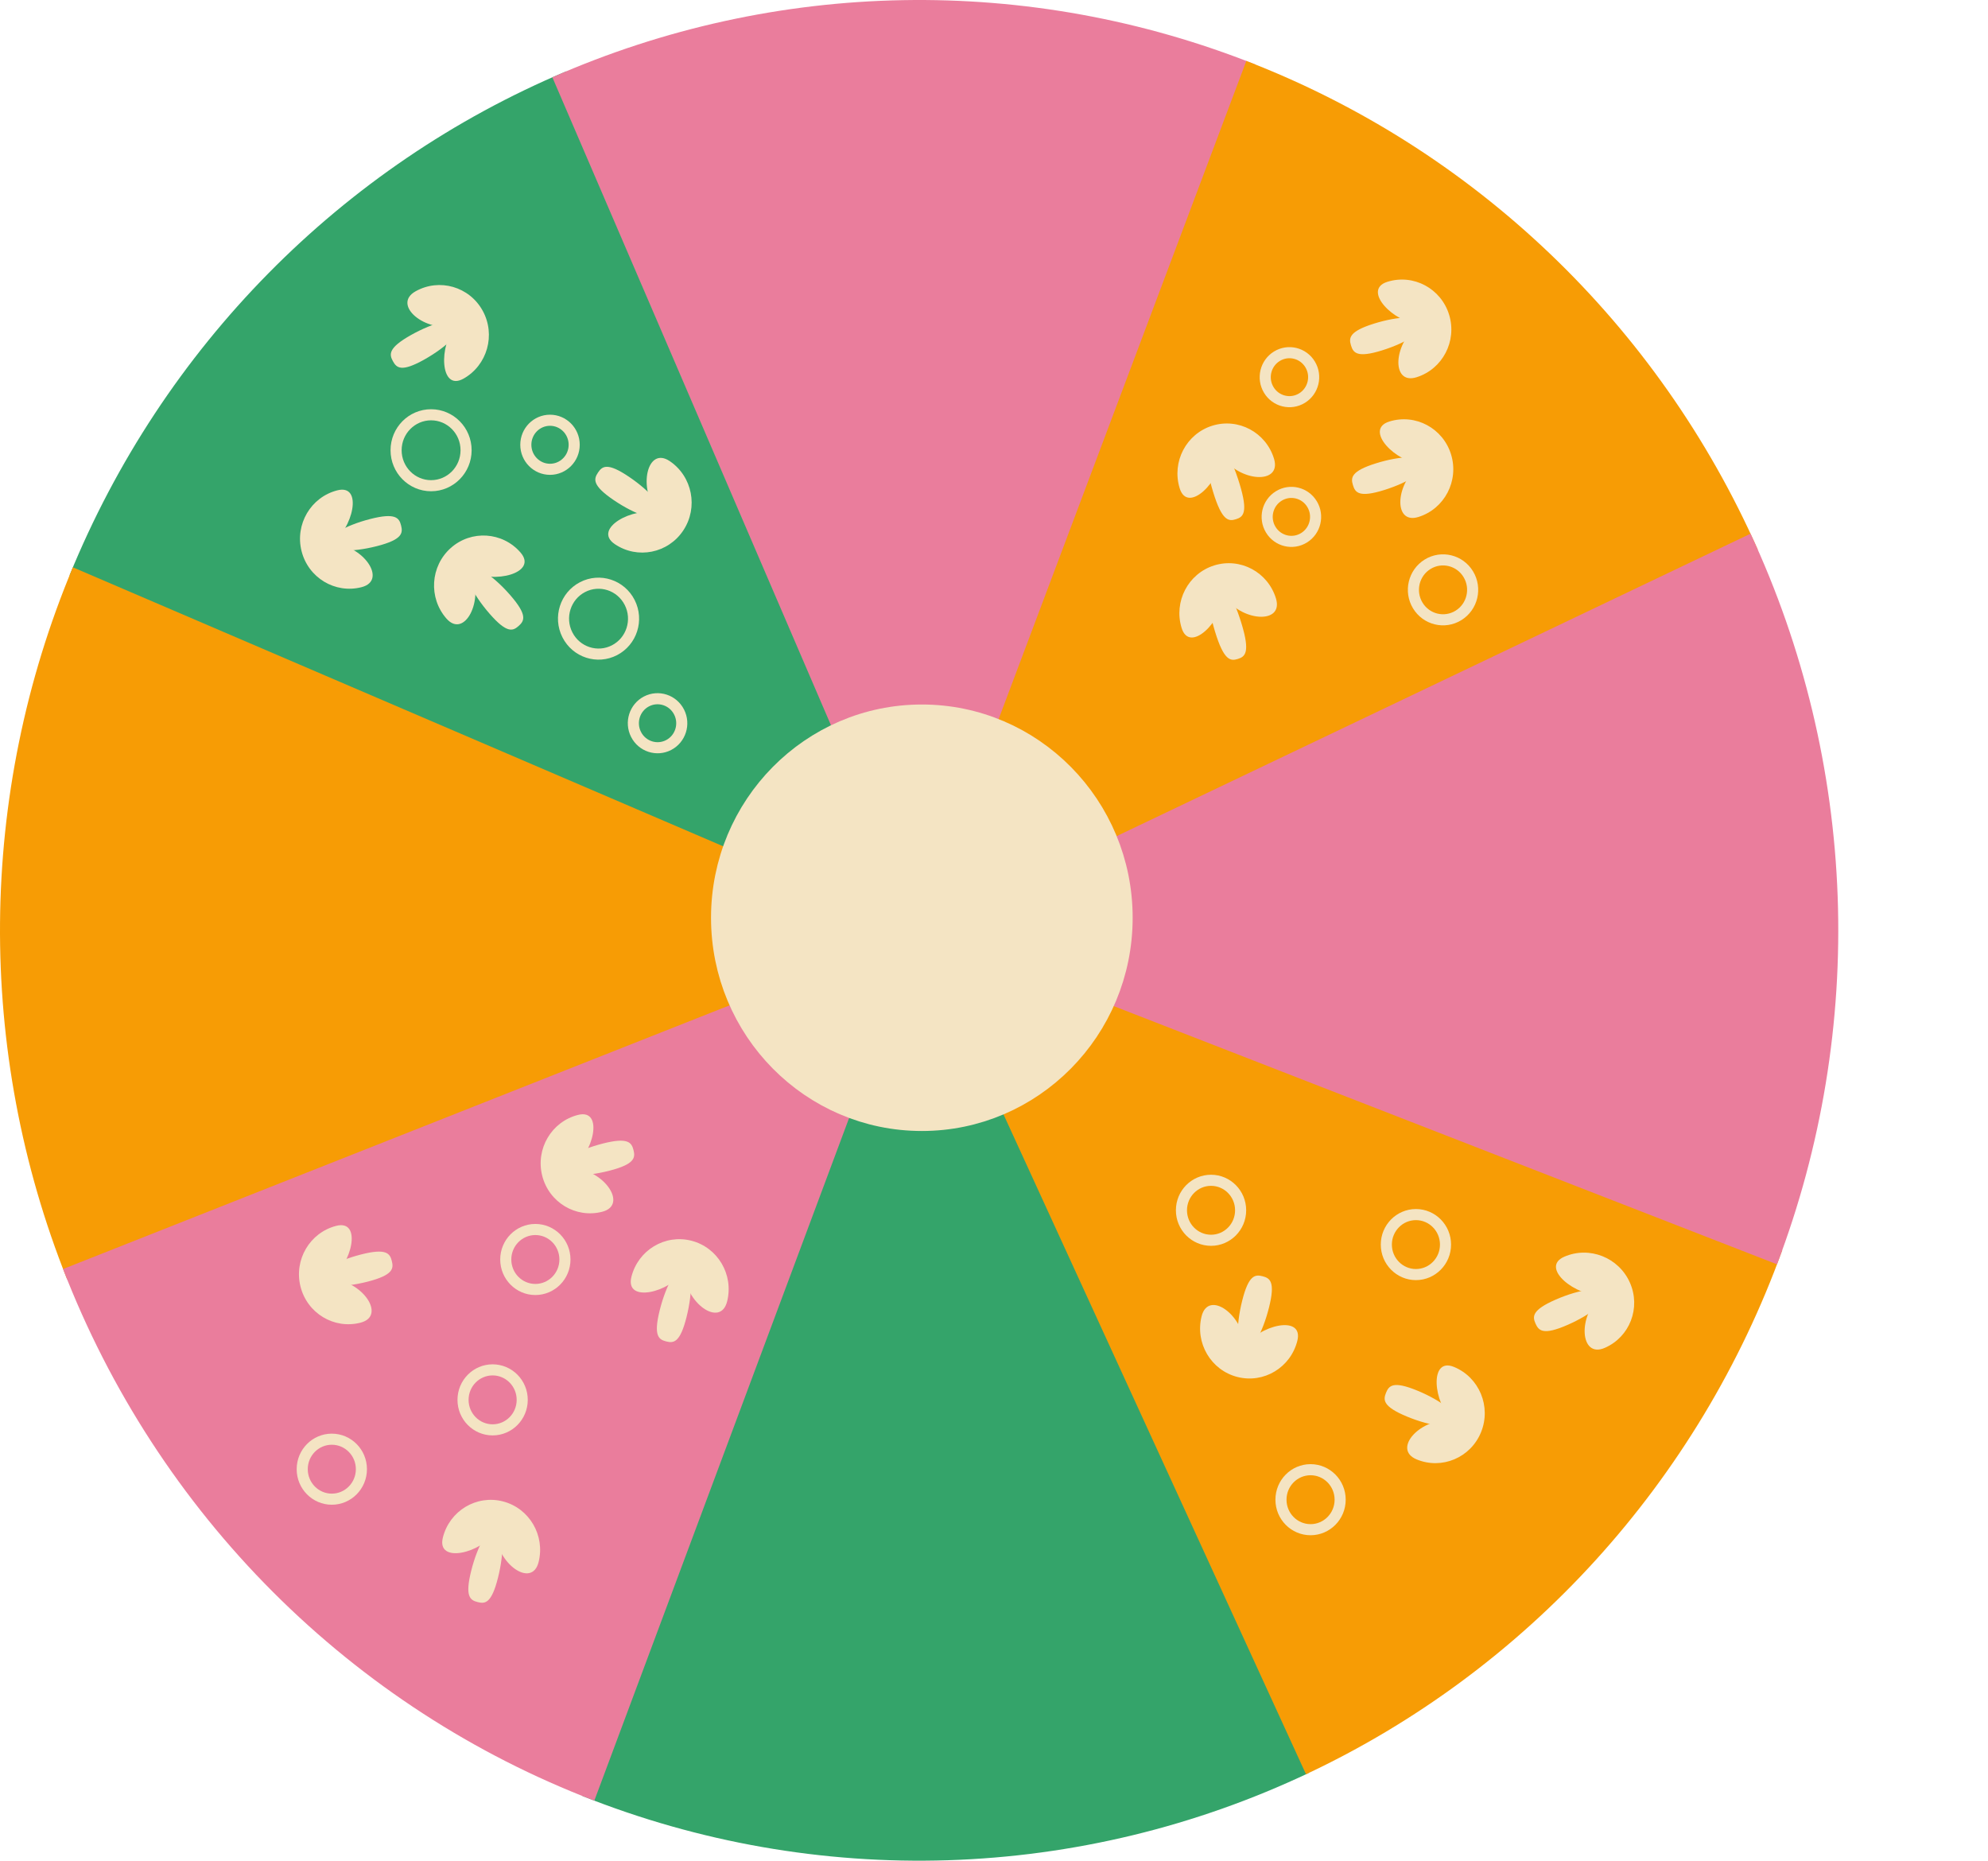
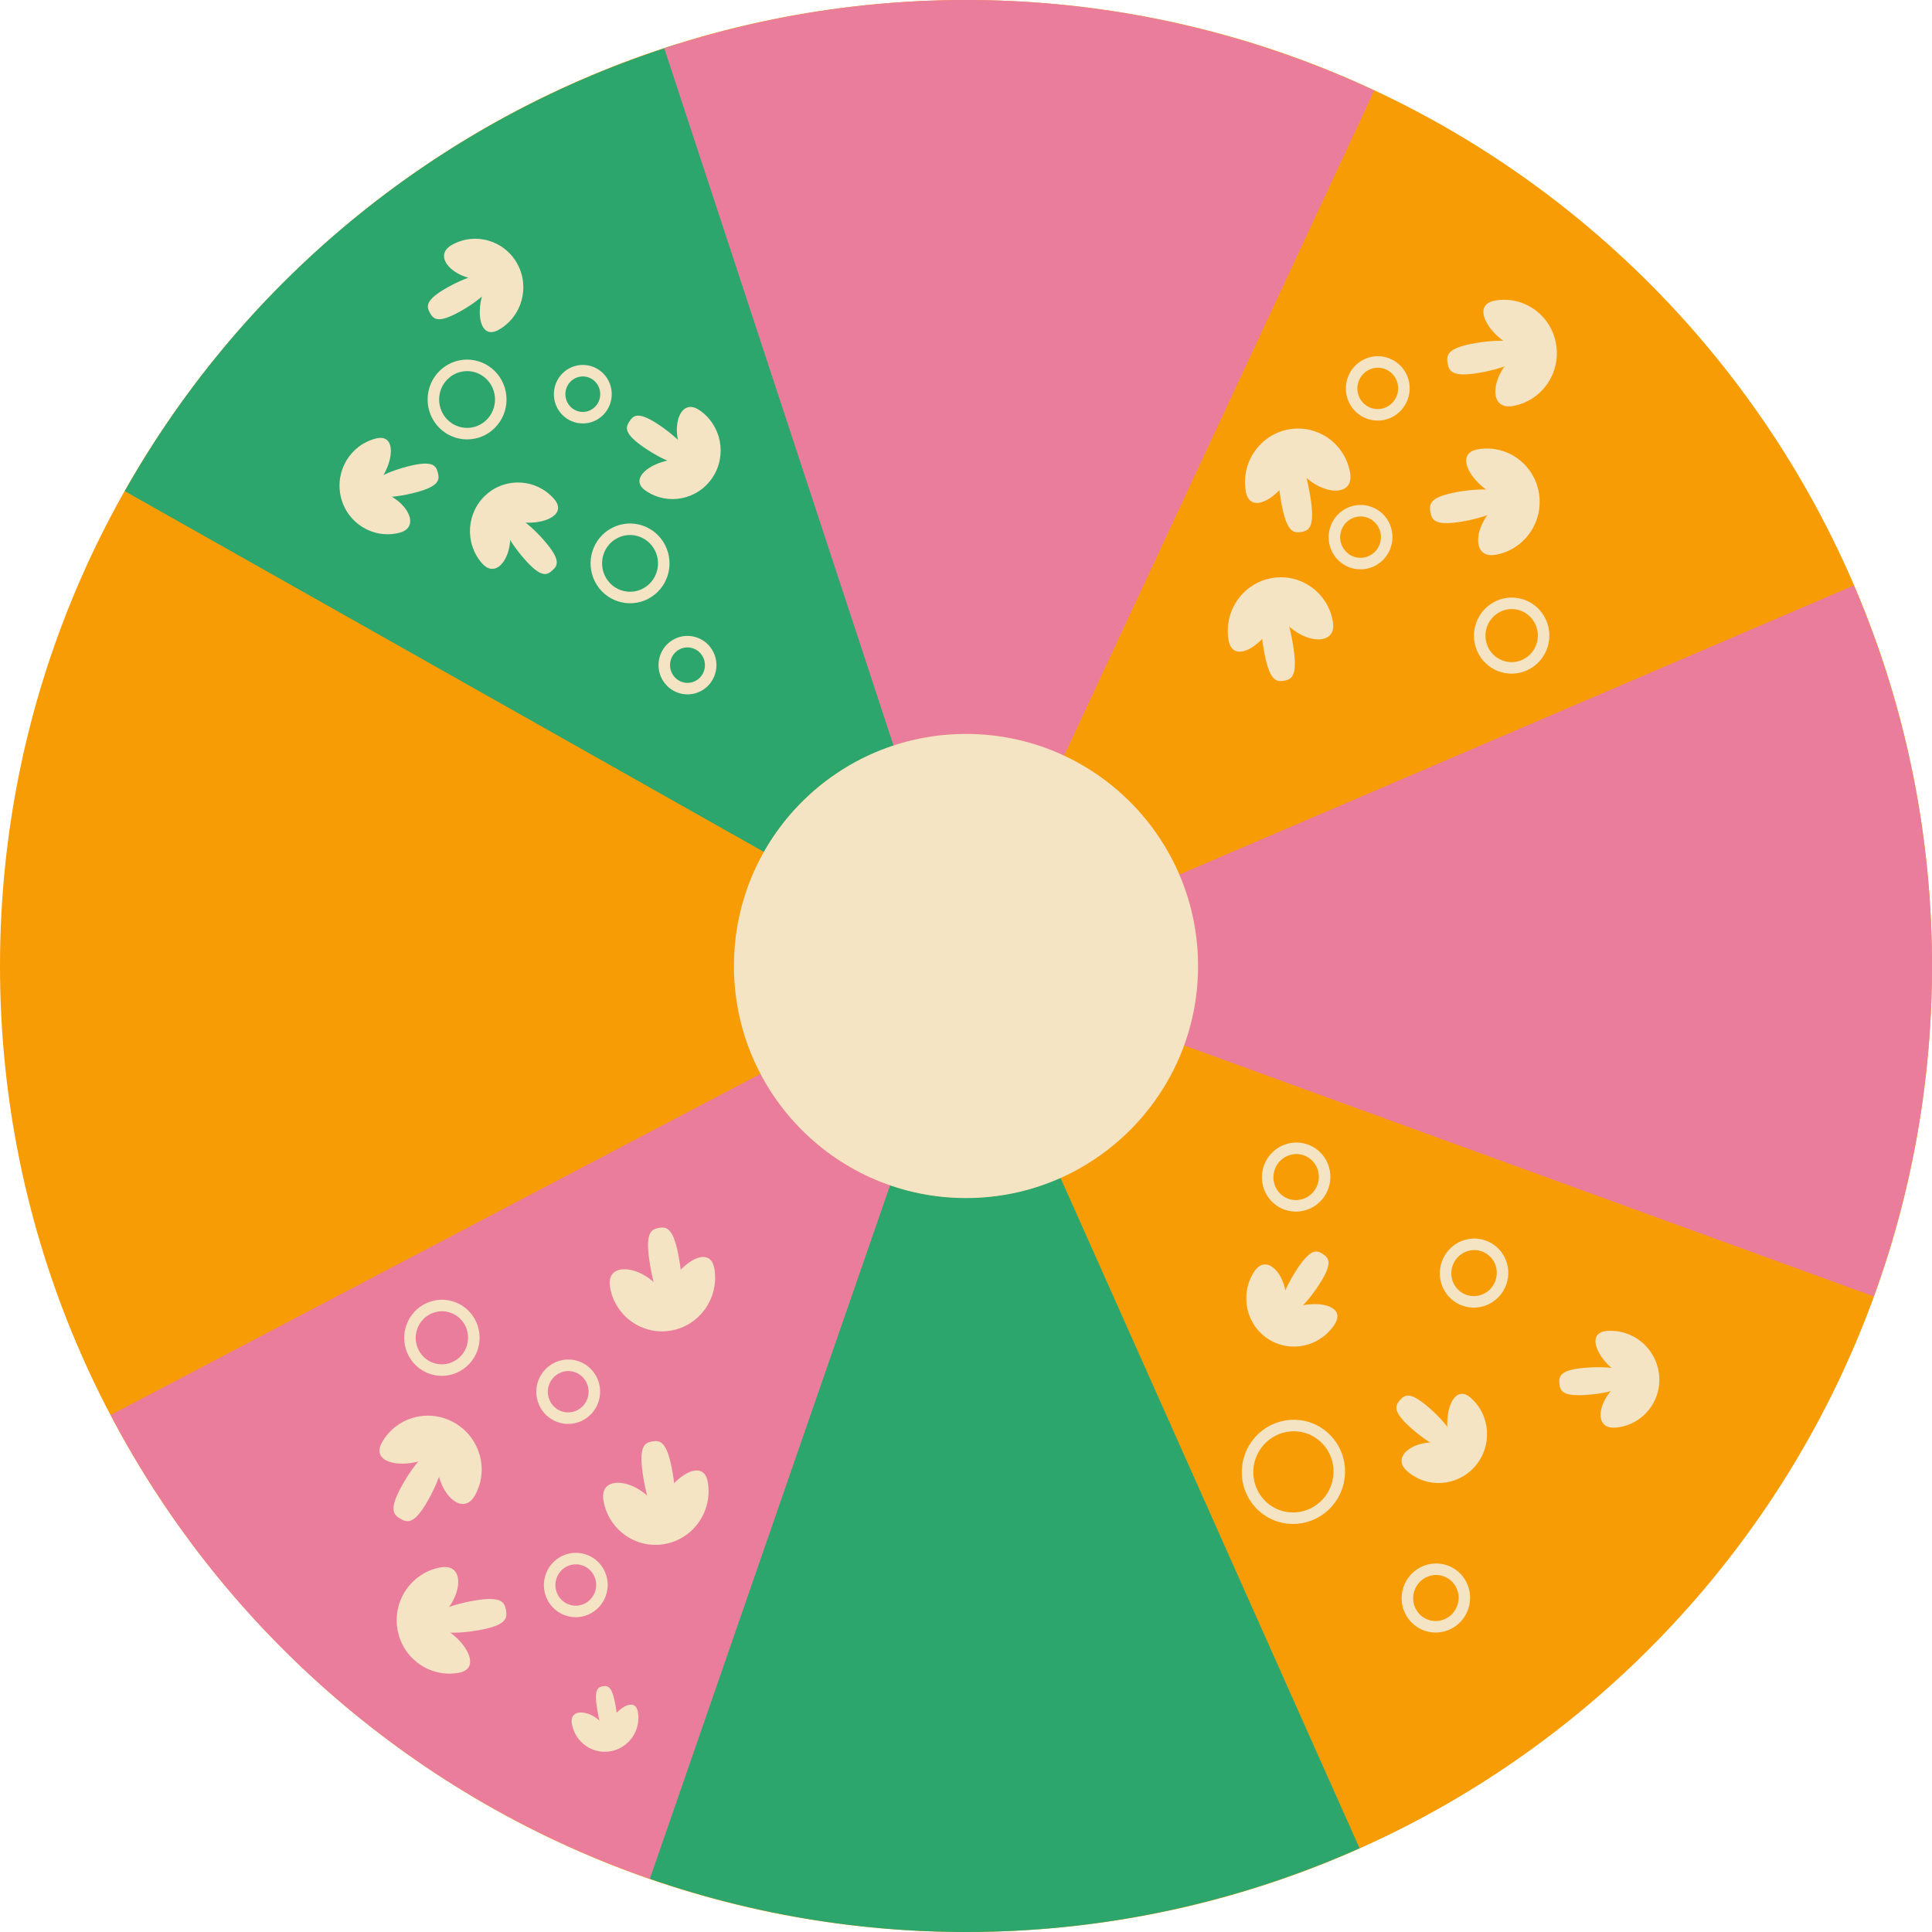
- <svg xmlns="http://www.w3.org/2000/svg" width="717" height="671" viewBox="0 0 717 671" fill="none">
-   <path d="M204.247 25.704C123.064 59.86 58.612 125.257 25.071 207.508L262.036 306.486C269.639 287.84 284.25 273.015 302.653 265.272L204.247 25.704Z" fill="#34A46A" />
-   <path d="M210.091 647.69C252.005 664.385 296.841 672.261 341.862 670.836C386.884 669.411 431.146 658.715 471.947 639.401L360.887 399.087C352.349 403.128 343.088 405.366 333.668 405.664C324.248 405.962 314.867 404.315 306.097 400.821L210.091 647.69Z" fill="#34A46A" />
-   <path d="M452.894 23.305C371.082 -9.28 279.831 -7.637 199.215 27.87L301.512 265.763C319.787 257.714 340.473 257.342 359.019 264.728L452.894 23.305Z" fill="#EA7D9C" />
-   <path d="M633.992 198.25C598.025 117.057 531.662 53.648 449.501 21.975L358.25 264.427C376.875 271.607 391.919 285.981 400.072 304.387L633.992 198.25Z" fill="#F79C05" />
-   <path d="M26.28 204.584C-8.027 286.51 -8.773 378.873 24.209 461.356L266.763 362.014C259.815 344.637 259.972 325.179 267.2 307.92L26.28 204.584Z" fill="#F79C05" />
-   <path d="M471.031 639.833C510.52 621.289 546.013 595.054 575.484 562.627C604.955 530.2 627.827 492.215 642.794 450.843L397.08 359.799C393.927 368.515 389.109 376.517 382.9 383.349C376.691 390.18 369.214 395.707 360.895 399.614L471.031 639.833Z" fill="#F79C05" />
-   <path d="M22.745 457.632C39.641 501.383 65.427 541.056 98.434 574.083C131.44 607.109 170.932 632.752 214.352 649.352L307.365 400.161C298.419 396.741 290.283 391.458 283.483 384.653C276.683 377.849 271.37 369.676 267.889 360.662L22.745 457.632Z" fill="#EA7D9C" />
-   <path d="M640.904 455.937C656.977 413.643 664.418 368.493 662.777 323.209C661.137 277.925 650.45 233.447 631.36 192.458L393.278 306.03C397.211 314.475 399.413 323.638 399.751 332.968C400.089 342.297 398.556 351.599 395.244 360.313L640.904 455.937Z" fill="#EA7D9C" />
-   <path d="M332.475 260.557C370.807 260.557 402.008 292.007 402.008 330.958C402.008 369.91 370.807 401.36 332.475 401.36C294.142 401.359 262.942 369.91 262.942 330.958C262.943 292.007 294.142 260.557 332.475 260.557Z" fill="#F4E4C3" stroke="#F4E4C3" stroke-width="13" />
-   <path d="M472.672 530C478.545 530 483.344 534.822 483.344 540.817C483.344 546.813 478.544 551.634 472.672 551.634C466.799 551.634 462 546.813 462 540.817C462 534.822 466.799 530 472.672 530Z" stroke="#F4E4C3" stroke-width="4" />
-   <path d="M436.776 425.635C442.649 425.635 447.448 430.457 447.448 436.452C447.448 442.447 442.649 447.269 436.776 447.269C430.904 447.268 426.105 442.447 426.104 436.452C426.104 430.457 430.904 425.635 436.776 425.635Z" stroke="#F4E4C3" stroke-width="4" />
-   <path d="M510.672 438C516.545 438 521.344 442.822 521.344 448.817C521.344 454.813 516.544 459.634 510.672 459.634C504.799 459.634 500 454.813 500 448.817C500 442.822 504.799 438 510.672 438Z" stroke="#F4E4C3" stroke-width="4" />
-   <path d="M467.902 483.522C470.32 473.879 453.884 477.883 448.977 485.73C448.583 474.108 435.795 465.025 433.378 474.668C430.961 484.311 436.73 494.109 446.263 496.554C455.797 498.999 465.485 493.165 467.902 483.522Z" fill="#F4E4C3" />
-   <path d="M457.686 471.505C460.021 462.192 458.035 460.924 455.366 460.239C452.697 459.555 450.354 459.713 448.019 469.026C445.685 478.338 445.956 486.442 448.625 487.127C451.295 487.811 455.351 480.817 457.686 471.505Z" fill="#F4E4C3" />
-   <path d="M511.329 218.337C508.256 213.243 509.849 206.593 514.886 203.485C519.924 200.377 526.498 201.988 529.57 207.082C532.643 212.177 531.05 218.826 526.013 221.934C520.975 225.042 514.401 223.431 511.329 218.337Z" stroke="#F4E4C3" stroke-width="4" />
-   <path d="M458.302 190.999C455.79 186.834 457.092 181.399 461.21 178.858C465.329 176.317 470.703 177.634 473.215 181.798C475.726 185.962 474.425 191.399 470.307 193.94C466.188 196.481 460.814 195.163 458.302 190.999Z" stroke="#F4E4C3" stroke-width="4" />
-   <path d="M426.157 226.428C429.058 235.933 441.029 223.858 441.177 214.575C447.497 224.289 463.091 225.307 460.189 215.802C457.288 206.297 447.318 200.97 437.92 203.904C428.523 206.839 423.256 216.923 426.157 226.428Z" fill="#F4E4C3" />
-   <path d="M438.229 227.798C441.438 238.31 443.817 238.449 446.448 237.627C449.08 236.806 450.967 235.334 447.759 224.823C444.55 214.311 439.816 206.455 437.185 207.277C434.553 208.098 435.021 217.286 438.229 227.798Z" fill="#F4E4C3" />
-   <path d="M501.085 152.006C491.687 154.941 503.625 167.048 512.804 167.198C503.199 173.59 502.193 189.362 511.59 186.427C520.988 183.493 526.255 173.409 523.354 163.904C520.452 154.399 510.482 149.072 501.085 152.006Z" fill="#F4E4C3" />
-   <path d="M496.261 167.085C487.185 169.919 487.148 172.293 487.96 174.955C488.772 177.616 490.126 179.557 499.202 176.723C508.278 173.889 514.977 169.434 514.165 166.773C513.353 164.111 505.337 164.251 496.261 167.085Z" fill="#F4E4C3" />
-   <path d="M524.427 492.951C515.323 489.188 516.954 506.207 523.953 512.214C512.52 510.99 501.848 522.534 510.952 526.297C520.056 530.061 530.453 525.647 534.174 516.439C537.895 507.23 533.531 496.715 524.427 492.951Z" fill="#F4E4C3" />
-   <path d="M511.239 501.509C502.447 497.874 500.929 499.686 499.887 502.264C498.845 504.842 498.674 507.211 507.466 510.846C516.259 514.48 524.231 515.337 525.273 512.758C526.315 510.18 520.032 505.143 511.239 501.509Z" fill="#F4E4C3" />
-   <path d="M564.18 453.2C555.145 457.128 568.513 467.788 577.697 466.932C568.868 474.3 569.746 489.997 578.781 486.069C587.816 482.141 591.871 471.6 587.839 462.523C583.807 453.447 573.214 449.273 564.18 453.2Z" fill="#F4E4C3" />
-   <path d="M561.162 468.629C552.436 472.422 552.683 474.773 553.812 477.315C554.941 479.856 556.525 481.626 565.25 477.832C573.976 474.039 580.134 468.904 579.005 466.363C577.876 463.821 569.887 464.836 561.162 468.629Z" fill="#F4E4C3" />
-   <path d="M457.6 140.617C455.091 136.457 456.388 131.021 460.511 128.477C464.634 125.933 470.007 127.255 472.516 131.414C475.025 135.574 473.728 141.012 469.605 143.555C465.482 146.099 460.109 144.777 457.6 140.617Z" stroke="#F4E4C3" stroke-width="4" />
-   <path d="M425.457 176.045C428.358 185.55 440.328 173.475 440.477 164.192C446.797 173.906 462.39 174.924 459.489 165.419C456.588 155.914 446.618 150.587 437.22 153.522C427.823 156.456 422.556 166.54 425.457 176.045Z" fill="#F4E4C3" />
-   <path d="M437.53 177.415C440.739 187.927 443.118 188.067 445.749 187.245C448.38 186.423 450.268 184.952 447.059 174.44C443.851 163.928 439.117 156.073 436.485 156.894C433.854 157.716 434.322 166.904 437.53 177.415Z" fill="#F4E4C3" />
-   <path d="M500.383 101.624C490.986 104.558 502.924 116.665 512.102 116.815C502.498 123.207 501.491 138.979 510.889 136.045C520.287 133.111 525.553 123.027 522.652 113.521C519.751 104.016 509.781 98.689 500.383 101.624Z" fill="#F4E4C3" />
-   <path d="M495.559 116.702C486.483 119.536 486.447 121.911 487.259 124.572C488.071 127.233 489.425 129.174 498.501 126.34C507.577 123.506 514.276 119.051 513.464 116.39C512.651 113.729 504.635 113.868 495.559 116.702Z" fill="#F4E4C3" />
-   <path d="M177.673 494C171.8 494 167.001 498.822 167.001 504.817C167.001 510.813 171.8 515.634 177.673 515.634C183.545 515.634 188.344 510.813 188.345 504.817C188.345 498.822 183.545 494 177.673 494Z" stroke="#F4E4C3" stroke-width="4" />
-   <path d="M119.673 519C113.8 519 109.001 523.822 109.001 529.817C109.001 535.813 113.8 540.634 119.673 540.634C125.545 540.634 130.344 535.813 130.345 529.817C130.345 523.822 125.545 519 119.673 519Z" stroke="#F4E4C3" stroke-width="4" />
-   <path d="M121.262 442.067C130.796 439.622 126.838 456.246 119.079 461.208C130.57 461.606 139.55 474.541 130.016 476.986C120.482 479.431 110.794 473.596 108.377 463.953C105.96 454.311 111.728 444.512 121.262 442.067Z" fill="#F4E4C3" />
-   <path d="M130.179 452.398C139.386 450.037 140.64 452.045 141.317 454.745C141.994 457.445 141.837 459.814 132.63 462.175C123.423 464.537 115.41 464.262 114.733 461.562C114.057 458.862 120.972 454.759 130.179 452.398Z" fill="#F4E4C3" />
-   <path d="M159.728 554.459C157.31 564.102 173.746 560.099 178.653 552.252C179.046 563.874 191.835 572.956 194.252 563.313C196.669 553.671 190.9 543.872 181.367 541.427C171.833 538.982 162.145 544.817 159.728 554.459Z" fill="#F4E4C3" />
-   <path d="M169.942 566.477C167.607 575.789 169.593 577.058 172.262 577.742C174.931 578.427 177.274 578.268 179.609 568.956C181.943 559.643 181.672 551.539 179.003 550.855C176.333 550.17 172.277 557.164 169.942 566.477Z" fill="#F4E4C3" />
-   <path d="M193.082 443.379C187.209 443.379 182.41 448.201 182.41 454.197C182.41 460.192 187.21 465.013 193.082 465.013C198.954 465.013 203.754 460.192 203.754 454.197C203.754 448.201 198.955 443.38 193.082 443.379Z" stroke="#F4E4C3" stroke-width="4" />
-   <path d="M208.431 402.067C217.965 399.622 214.007 416.246 206.248 421.209C217.739 421.607 226.719 434.541 217.185 436.986C207.651 439.431 197.963 433.596 195.546 423.954C193.128 414.311 198.897 404.512 208.431 402.067Z" fill="#F4E4C3" />
-   <path d="M217.348 412.399C226.555 410.037 227.809 412.045 228.486 414.745C229.163 417.445 229.006 419.815 219.799 422.176C210.592 424.537 202.579 424.263 201.902 421.563C201.226 418.863 208.141 414.76 217.348 412.399Z" fill="#F4E4C3" />
-   <path d="M227.728 460.459C225.31 470.102 241.746 466.099 246.653 458.252C247.046 469.874 259.835 478.956 262.252 469.313C264.669 459.671 258.9 449.872 249.367 447.427C239.833 444.982 230.145 450.817 227.728 460.459Z" fill="#F4E4C3" />
-   <path d="M237.942 472.477C235.607 481.789 237.593 483.058 240.262 483.742C242.931 484.427 245.274 484.269 247.609 474.956C249.943 465.644 249.672 457.54 247.003 456.855C244.333 456.17 240.277 463.165 237.942 472.477Z" fill="#F4E4C3" />
-   <path d="M155.478 149.578C162.427 149.578 168.099 155.283 168.099 162.367C168.098 169.451 162.427 175.155 155.478 175.155C148.528 175.155 142.856 169.451 142.855 162.367C142.855 155.282 148.528 149.578 155.478 149.578Z" stroke="#F4E4C3" stroke-width="4" />
-   <path d="M198.367 151.55C203.163 151.55 207.09 155.488 207.09 160.394C207.09 165.301 203.163 169.24 198.367 169.24C193.571 169.24 189.645 165.301 189.645 160.394C189.645 155.488 193.571 151.55 198.367 151.55Z" stroke="#F4E4C3" stroke-width="4" />
-   <path d="M121.639 176.829C131.173 174.384 127.215 191.008 119.456 195.971C130.947 196.369 139.927 209.303 130.393 211.748C120.859 214.193 111.171 208.358 108.754 198.716C106.336 189.073 112.105 179.274 121.639 176.829Z" fill="#F4E4C3" />
-   <path d="M133.521 187.161C142.728 184.799 143.982 186.807 144.659 189.507C145.336 192.207 145.179 194.577 135.972 196.938C126.765 199.299 118.752 199.025 118.075 196.325C117.398 193.625 124.314 189.522 133.521 187.161Z" fill="#F4E4C3" />
-   <path d="M167.17 136.548C158.573 141.38 158.191 124.285 164.434 117.479C153.226 120.069 141.271 109.891 149.868 105.059C158.465 100.227 169.308 103.359 174.085 112.054C178.863 120.749 175.767 131.715 167.17 136.548Z" fill="#F4E4C3" />
-   <path d="M153.068 129.637C144.765 134.304 143.045 132.688 141.707 130.253C140.369 127.819 139.921 125.488 148.224 120.821C156.526 116.154 164.341 114.345 165.679 116.779C167.017 119.214 161.371 124.971 153.068 129.637Z" fill="#F4E4C3" />
-   <path d="M227.11 217.276C230.298 223.572 227.83 231.268 221.635 234.477C215.439 237.687 207.822 235.216 204.634 228.92C201.446 222.625 203.915 214.929 210.111 211.72C216.306 208.511 223.922 210.981 227.11 217.276Z" stroke="#F4E4C3" stroke-width="4" />
-   <path d="M244.927 256.786C247.134 261.143 245.423 266.463 241.145 268.679C236.866 270.896 231.598 269.191 229.392 264.834C227.186 260.478 228.897 255.159 233.175 252.942C237.454 250.726 242.721 252.43 244.927 256.786Z" stroke="#F4E4C3" stroke-width="4" />
-   <path d="M187.719 199.23C194.217 206.698 177.784 210.713 169.88 205.992C174.768 216.517 167.479 230.497 160.982 223.029C154.484 215.562 155.202 204.18 162.586 197.608C169.969 191.036 181.222 191.763 187.719 199.23Z" fill="#F4E4C3" />
-   <path d="M184.044 214.637C190.319 221.849 189.124 223.893 187.057 225.733C184.989 227.573 182.833 228.512 176.558 221.3C170.282 214.088 166.871 206.75 168.939 204.91C171.006 203.07 177.769 207.425 184.044 214.637Z" fill="#F4E4C3" />
-   <path d="M221.734 196.221C213.562 190.685 228.432 182.548 237.267 185.066C229.878 176.157 233.385 160.755 241.556 166.292C249.727 171.828 251.914 183.016 246.44 191.281C240.967 199.546 229.905 201.757 221.734 196.221Z" fill="#F4E4C3" />
-   <path d="M221.386 180.377C213.495 175.03 214.133 172.744 215.665 170.43C217.198 168.116 219.045 166.65 226.937 171.997C234.828 177.343 239.983 183.554 238.45 185.868C236.918 188.182 229.278 185.724 221.386 180.377Z" fill="#F4E4C3" />
+ <svg xmlns="http://www.w3.org/2000/svg" width="671" height="671" viewBox="0 0 671 671" fill="none">
+   <circle cx="335.5" cy="335.5" r="335.5" fill="#F79C05" />
+   <path d="M235.419 15.275C153.971 40.731 85.283 96.265 43.335 170.577L265.38 295.919C275.448 278.084 291.933 264.756 311.481 258.646L235.419 15.275Z" fill="#2CA66C" />
+   <path d="M472.177 641.898C394.246 676.661 305.996 680.423 225.39 652.417L309.073 411.56C328.419 418.282 349.599 417.379 368.302 409.036L472.177 641.898Z" fill="#2CA66C" />
+   <path d="M650.767 450.248C679.953 370.061 677.486 281.766 643.87 203.333L409.509 303.78C417.577 322.604 418.169 343.795 411.164 363.04L650.767 450.248Z" fill="#EA7D9C" />
+   <path d="M477.289 31.434C399.95 -4.629 311.776 -9.868 230.712 16.785L310.351 259.008C329.806 252.612 350.968 253.869 369.529 262.524L477.289 31.434Z" fill="#EA7D9C" />
+   <path d="M38.443 491.44C78.105 566.995 145.068 624.598 225.702 652.525L309.149 411.586C289.796 404.884 273.725 391.059 264.206 372.926L38.443 491.44Z" fill="#EA7D9C" />
+   <circle cx="335.501" cy="335.5" r="80.595" fill="#F4E4C3" />
+   <path d="M514.871 225.327C512.389 219.672 514.917 213.039 520.518 210.513C526.119 207.987 532.672 210.524 535.154 216.178C537.636 221.833 535.108 228.466 529.507 230.992C523.906 233.518 517.353 230.981 514.871 225.327Z" stroke="#F4E4C3" stroke-width="4" />
+   <path d="M464.232 190.3C462.2 185.671 464.269 180.243 468.853 178.174C473.438 176.106 478.802 178.183 480.834 182.812C482.866 187.44 480.796 192.87 476.211 194.938C471.627 197.005 466.263 194.929 464.232 190.3Z" stroke="#F4E4C3" stroke-width="4" />
+   <path d="M426.68 222.264C428.386 232.378 442.242 221.61 443.628 212.128C448.805 222.91 464.63 226.024 462.924 215.91C461.217 205.796 451.72 199.02 441.712 200.774C431.703 202.529 424.973 212.15 426.68 222.264Z" fill="#F4E4C3" />
+   <path d="M438.855 225.27C440.742 236.456 443.158 236.914 445.96 236.423C448.763 235.932 450.89 234.677 449.003 223.491C447.116 212.306 443.314 203.637 440.512 204.128C437.709 204.619 436.967 214.085 438.855 225.27Z" fill="#F4E4C3" />
+   <path d="M513.259 156.049C503.251 157.803 513.861 171.781 523.235 173.154C512.556 178.42 509.43 194.429 519.439 192.675C529.447 190.92 536.177 181.299 534.471 171.185C532.765 161.071 523.268 154.294 513.259 156.049Z" fill="#F4E4C3" />
+   <path d="M506.317 170.841C496.651 172.535 496.298 174.961 496.776 177.793C497.254 180.625 498.381 182.791 508.047 181.096C517.713 179.402 525.162 175.732 524.684 172.9C524.206 170.068 515.983 169.146 506.317 170.841Z" fill="#F4E4C3" />
+   <path d="M470.206 138.642C468.177 134.018 470.242 128.587 474.831 126.517C479.421 124.447 484.783 126.528 486.813 131.151C488.842 135.775 486.777 141.206 482.188 143.277C477.598 145.347 472.236 143.265 470.206 138.642Z" stroke="#F4E4C3" stroke-width="4" />
+   <path d="M432.658 170.604C434.365 180.718 448.22 169.95 449.606 160.468C454.784 171.251 470.609 174.364 468.902 164.25C467.196 154.136 457.699 147.36 447.691 149.114C437.682 150.869 430.952 160.49 432.658 170.604Z" fill="#F4E4C3" />
+   <path d="M444.833 173.61C446.72 184.796 449.136 185.254 451.939 184.763C454.741 184.272 456.868 183.017 454.981 171.831C453.094 160.646 449.293 151.977 446.49 152.468C443.688 152.959 442.946 162.425 444.833 173.61Z" fill="#F4E4C3" />
+   <path d="M519.236 104.391C509.227 106.146 519.838 120.124 529.212 121.497C518.532 126.763 515.407 142.772 525.415 141.017C535.424 139.263 542.154 129.641 540.447 119.527C538.741 109.413 529.244 102.637 519.236 104.391Z" fill="#F4E4C3" />
+   <path d="M512.296 119.183C502.63 120.877 502.277 123.303 502.754 126.135C503.232 128.967 504.36 131.133 514.026 129.438C523.692 127.744 531.14 124.074 530.662 121.242C530.184 118.411 521.961 117.488 512.296 119.183Z" fill="#F4E4C3" />
+   <path d="M163.615 460.055C166.097 465.709 163.57 472.342 157.968 474.868C152.367 477.394 145.815 474.858 143.333 469.203C140.851 463.548 143.378 456.916 148.979 454.389C154.581 451.863 161.133 454.4 163.615 460.055Z" stroke="#F4E4C3" stroke-width="4" />
+   <path d="M205.649 479.614C207.681 484.242 205.612 489.671 201.027 491.739C196.442 493.808 191.078 491.731 189.047 487.102C187.015 482.473 189.084 477.044 193.669 474.976C198.254 472.908 203.618 474.985 205.649 479.614Z" stroke="#F4E4C3" stroke-width="4" />
+   <path d="M248.102 440.627C246.395 430.513 232.539 441.281 231.154 450.763C225.976 439.981 210.151 436.867 211.858 446.981C213.564 457.095 223.061 463.872 233.069 462.117C243.078 460.363 249.808 450.741 248.102 440.627Z" fill="#F4E4C3" />
+   <path d="M235.929 437.621C234.042 426.436 231.625 425.977 228.823 426.468C226.02 426.96 223.893 428.215 225.78 439.4C227.667 450.585 231.469 459.255 234.271 458.763C237.074 458.272 237.816 448.806 235.929 437.621Z" fill="#F4E4C3" />
+   <path d="M132.667 500.985C127.7 509.849 145.238 510.464 152.228 504.069C149.557 515.673 159.986 528.215 164.953 519.351C169.92 510.486 166.72 499.189 157.804 494.118C148.889 489.046 137.635 492.121 132.667 500.985Z" fill="#F4E4C3" />
+   <path d="M139.74 515.715C134.943 524.275 136.599 526.082 139.096 527.502C141.592 528.922 143.983 529.418 148.78 520.857C153.578 512.296 155.443 504.205 152.947 502.785C150.45 501.365 144.538 507.154 139.74 515.715Z" fill="#F4E4C3" />
+   <path d="M208.282 546.741C210.312 551.365 208.247 556.795 203.657 558.865C199.067 560.935 193.705 558.855 191.676 554.231C189.646 549.607 191.711 544.176 196.301 542.106C200.891 540.036 206.253 542.117 208.282 546.741Z" stroke="#F4E4C3" stroke-width="4" />
+   <path d="M245.832 514.778C244.126 504.664 230.27 515.433 228.884 524.914C223.707 514.132 207.882 511.018 209.588 521.132C211.294 531.246 220.791 538.023 230.8 536.268C240.808 534.514 247.538 524.892 245.832 514.778Z" fill="#F4E4C3" />
+   <path d="M233.655 511.772C231.768 500.587 229.352 500.128 226.549 500.619C223.747 501.111 221.62 502.366 223.507 513.551C225.394 524.736 229.196 533.405 231.998 532.914C234.8 532.423 235.542 522.957 233.655 511.772Z" fill="#F4E4C3" />
+   <path d="M221.563 594.628C220.483 588.226 211.712 595.042 210.835 601.044C207.557 594.219 197.54 592.248 198.62 598.65C199.701 605.052 205.712 609.342 212.047 608.231C218.383 607.121 222.643 601.03 221.563 594.628Z" fill="#F4E4C3" />
+   <path d="M213.857 592.725C212.662 585.645 211.133 585.354 209.359 585.665C207.585 585.976 206.238 586.771 207.433 593.851C208.627 600.931 211.034 606.419 212.808 606.108C214.582 605.797 215.051 599.805 213.857 592.725Z" fill="#F4E4C3" />
+   <path d="M159.251 580.992C169.259 579.237 158.649 565.259 149.275 563.886C159.954 558.62 163.08 542.611 153.071 544.366C143.063 546.12 136.333 555.742 138.039 565.856C139.745 575.97 149.242 582.746 159.251 580.992Z" fill="#F4E4C3" />
+   <path d="M166.193 566.2C175.859 564.505 176.212 562.08 175.734 559.248C175.256 556.416 174.128 554.25 164.462 555.945C154.797 557.639 147.348 561.308 147.826 564.14C148.304 566.972 156.527 567.894 166.193 566.2Z" fill="#F4E4C3" />
+   <path d="M454.422 495.938C462.719 498.772 467.156 507.89 464.272 516.334C461.388 524.778 452.3 529.277 444.004 526.443C435.707 523.61 431.27 514.492 434.154 506.048C437.038 497.604 446.126 493.104 454.422 495.938Z" stroke="#F4E4C3" stroke-width="4" />
+   <path d="M501.926 545.53C507.067 547.286 509.829 552.944 508.035 558.196C506.241 563.449 500.596 566.234 495.455 564.478C490.314 562.722 487.551 557.065 489.344 551.813C491.138 546.56 496.785 543.774 501.926 545.53Z" stroke="#F4E4C3" stroke-width="4" />
+   <path d="M453.399 399.335C458.54 401.091 461.302 406.748 459.508 412.001C457.714 417.253 452.068 420.038 446.927 418.282C441.786 416.526 439.023 410.87 440.817 405.617C442.611 400.364 448.258 397.579 453.399 399.335Z" stroke="#F4E4C3" stroke-width="4" />
+   <path d="M515.188 432.683C520.329 434.439 523.091 440.097 521.297 445.349C519.503 450.602 513.857 453.387 508.716 451.631C503.575 449.875 500.812 444.218 502.606 438.966C504.4 433.713 510.047 430.927 515.188 432.683Z" stroke="#F4E4C3" stroke-width="4" />
+   <path d="M463.511 459.98C468.575 452.161 452.786 450.733 446.058 456.206C449.229 445.78 440.639 433.851 435.574 441.671C430.51 449.49 432.658 459.928 440.372 464.984C448.087 470.04 458.446 467.8 463.511 459.98Z" fill="#F4E4C3" />
+   <path d="M458.09 446.229C462.982 438.677 461.605 436.951 459.445 435.535C457.285 434.119 455.159 433.55 450.268 441.102C445.377 448.654 443.163 455.923 445.323 457.339C447.483 458.754 453.199 453.78 458.09 446.229Z" fill="#F4E4C3" />
+   <path d="M510.784 485.465C503.85 479.369 500.142 494.957 504.53 502.404C494.761 497.856 481.799 504.861 488.734 510.956C495.668 517.052 506.225 516.286 512.314 509.247C518.404 502.208 517.719 491.56 510.784 485.465Z" fill="#F4E4C3" />
+   <path d="M496.496 489.059C489.799 483.172 487.904 484.319 486.199 486.29C484.494 488.261 483.625 490.31 490.322 496.196C497.018 502.083 503.829 505.257 505.534 503.286C507.239 501.315 503.193 494.945 496.496 489.059Z" fill="#F4E4C3" />
+   <path d="M558.077 462.253C548.875 462.999 557.502 476.502 565.905 478.525C555.844 482.385 551.868 496.571 561.071 495.825C570.273 495.078 577.062 486.957 576.236 477.687C575.409 468.416 567.279 461.506 558.077 462.253Z" fill="#F4E4C3" />
+   <path d="M550.731 475.022C541.844 475.743 541.35 477.902 541.582 480.498C541.813 483.094 542.682 485.143 551.569 484.422C560.456 483.701 567.473 481.012 567.241 478.416C567.01 475.82 559.618 474.301 550.731 475.022Z" fill="#F4E4C3" />
+   <path d="M162.221 126.893C168.662 126.893 173.923 132.181 173.923 138.752C173.923 145.323 168.662 150.611 162.221 150.611C155.779 150.611 150.518 145.323 150.518 138.752C150.518 132.181 155.779 126.893 162.221 126.893Z" stroke="#F4E4C3" stroke-width="4" />
+   <path d="M202.414 128.74C206.838 128.74 210.463 132.373 210.463 136.903C210.463 141.433 206.838 145.067 202.414 145.067C197.99 145.067 194.365 141.433 194.365 136.903C194.365 132.373 197.99 128.74 202.414 128.74Z" stroke="#F4E4C3" stroke-width="4" />
+   <path d="M130.509 152.306C139.443 150.014 135.734 165.593 128.463 170.244C139.231 170.617 147.647 182.739 138.712 185.03C129.778 187.321 120.699 181.853 118.433 172.817C116.168 163.78 121.574 154.597 130.509 152.306Z" fill="#F4E4C3" />
+   <path d="M141.641 161.987C150.269 159.775 151.445 161.656 152.079 164.186C152.713 166.717 152.566 168.937 143.938 171.15C135.309 173.363 127.8 173.106 127.166 170.576C126.532 168.045 133.012 164.2 141.641 161.987Z" fill="#F4E4C3" />
+   <path d="M173.177 114.555C165.12 119.084 164.762 103.064 170.613 96.685C160.109 99.113 148.906 89.575 156.963 85.046C165.02 80.518 175.18 83.453 179.658 91.601C184.135 99.75 181.233 110.027 173.177 114.555Z" fill="#F4E4C3" />
+   <path d="M159.961 108.08C152.18 112.453 150.568 110.938 149.314 108.657C148.061 106.375 147.64 104.19 155.421 99.817C163.202 95.444 170.526 93.748 171.78 96.029C173.033 98.311 167.742 103.706 159.961 108.08Z" fill="#F4E4C3" />
+   <path d="M229.24 190.269C232.197 196.107 229.907 203.242 224.163 206.218C218.42 209.193 211.357 206.903 208.4 201.065C205.444 195.226 207.733 188.091 213.477 185.115C219.221 182.14 226.284 184.43 229.24 190.269Z" stroke="#F4E4C3" stroke-width="4" />
+   <path d="M245.936 227.295C247.972 231.317 246.393 236.225 242.445 238.27C238.498 240.315 233.636 238.743 231.6 234.722C229.563 230.7 231.143 225.791 235.091 223.746C239.038 221.702 243.899 223.273 245.936 227.295Z" stroke="#F4E4C3" stroke-width="4" />
+   <path d="M192.436 173.298C198.526 180.297 183.125 184.06 175.718 179.635C180.299 189.499 173.468 202.6 167.379 195.602C161.29 188.603 161.963 177.937 168.882 171.778C175.801 165.619 186.347 166.3 192.436 173.298Z" fill="#F4E4C3" />
+   <path d="M188.992 187.737C194.873 194.495 193.753 196.411 191.816 198.136C189.878 199.86 187.857 200.74 181.976 193.982C176.095 187.223 172.899 180.346 174.836 178.621C176.774 176.897 183.111 180.978 188.992 187.737Z" fill="#F4E4C3" />
+   <path d="M224.312 170.478C216.654 165.29 230.589 157.664 238.869 160.024C231.944 151.675 235.23 137.241 242.888 142.43C250.546 147.618 252.595 158.103 247.466 165.848C242.336 173.594 231.97 175.667 224.312 170.478Z" fill="#F4E4C3" />
+   <path d="M223.99 155.63C216.594 150.619 217.192 148.477 218.628 146.309C220.064 144.14 221.795 142.766 229.191 147.776C236.587 152.787 241.418 158.607 239.981 160.776C238.545 162.945 231.385 160.641 223.99 155.63Z" fill="#F4E4C3" />
</svg>
